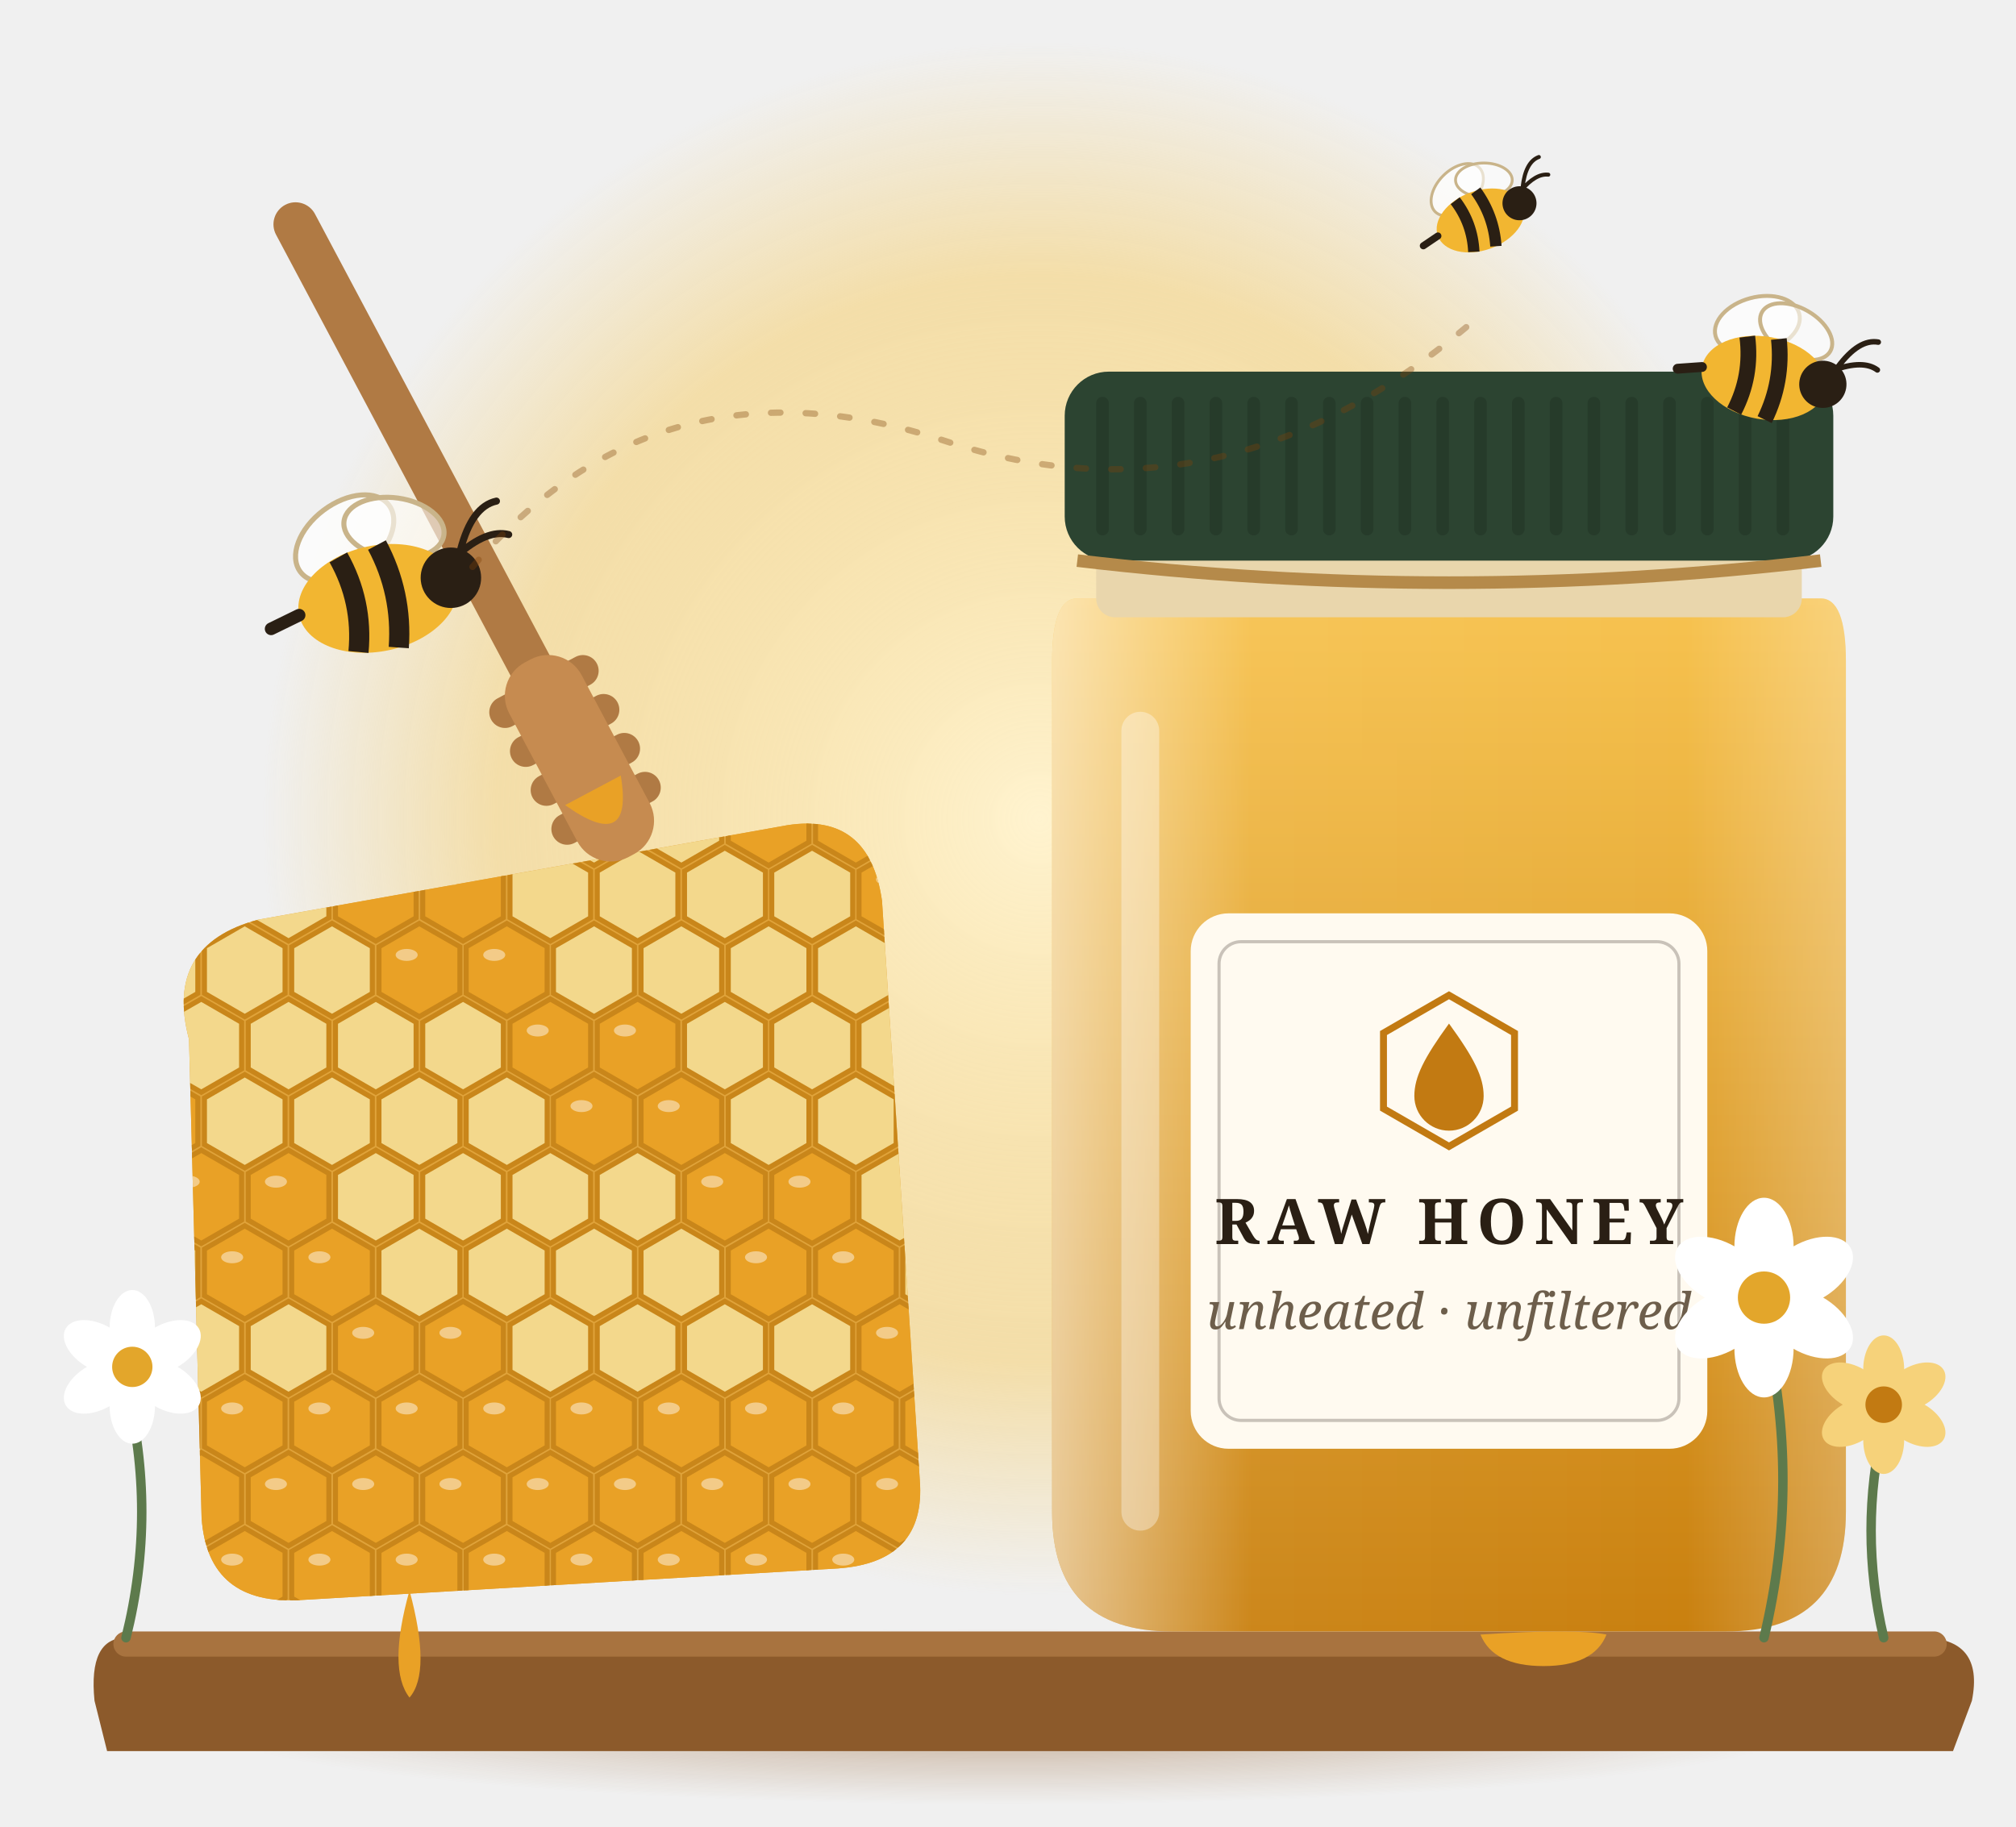
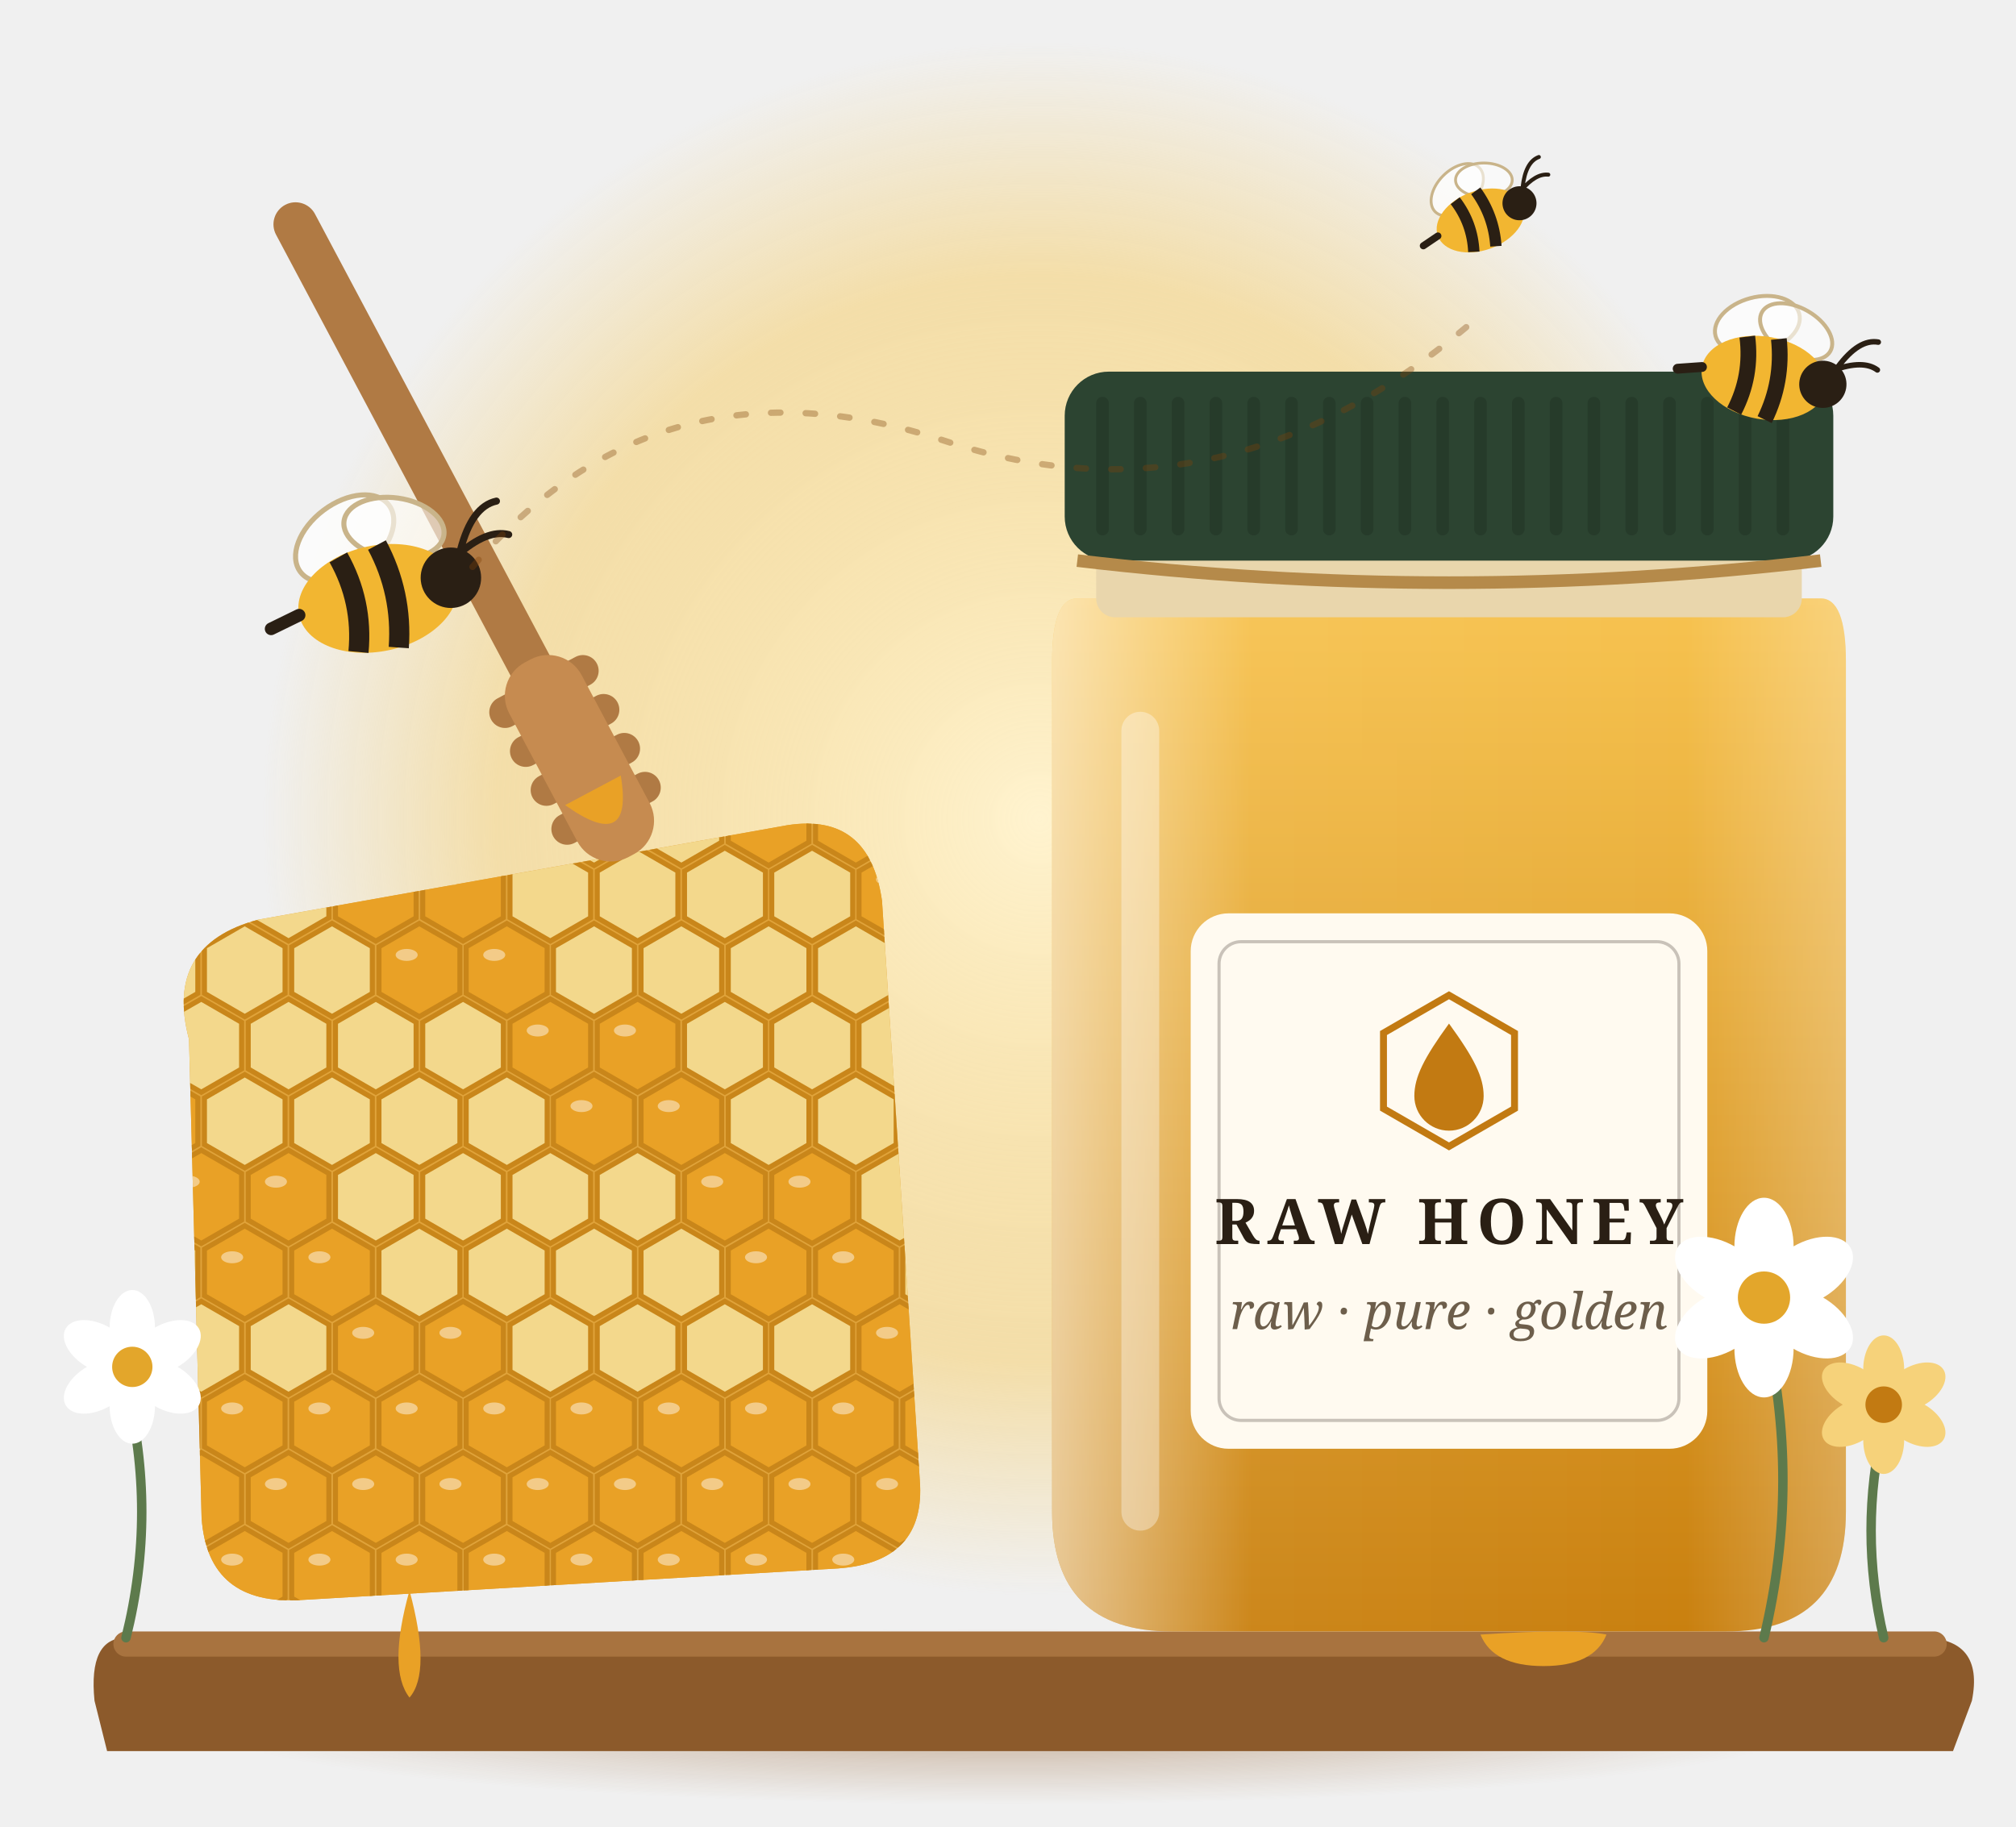
<svg xmlns="http://www.w3.org/2000/svg" viewBox="0 0 640 580" width="640" height="580">
  <defs>
    <linearGradient id="h" x1="0" y1="0" x2="0" y2="1">
      <stop offset="0" stop-color="#f7c350" />
      <stop offset="1" stop-color="#c9800f" />
    </linearGradient>
    <linearGradient id="gl" x1="0" y1="0" x2="1" y2="0">
      <stop offset="0" stop-color="#fff" stop-opacity=".55" />
      <stop offset=".25" stop-color="#fff" stop-opacity=".05" />
      <stop offset=".8" stop-color="#fff" stop-opacity="0" />
      <stop offset="1" stop-color="#fff" stop-opacity=".25" />
    </linearGradient>
    <radialGradient id="sun" cx=".5" cy=".5" r=".5">
      <stop offset="0" stop-color="#fff3cf" />
      <stop offset=".7" stop-color="#f6d27a" stop-opacity=".6" />
      <stop offset="1" stop-color="#f6d27a" stop-opacity="0" />
    </radialGradient>
    <radialGradient id="sh" cx=".5" cy=".5" r=".5">
      <stop offset="0" stop-color="#7f430a" stop-opacity=".4" />
      <stop offset="1" stop-color="#7f430a" stop-opacity="0" />
    </radialGradient>
    <clipPath id="cb">
      <path d="M60 330 Q52 300 82 292 L250 262 Q276 258 280 286 L292 470 Q294 496 266 498 L96 508 Q66 510 64 482Z" />
    </clipPath>
  </defs>
  <circle cx="330" cy="260" r="250" fill="url(#sun)" />
  <ellipse cx="320" cy="545" rx="260" ry="28" fill="url(#sh)" />
  <path d="M40 520 L610 520 Q630 520 626 540 L620 556 L34 556 L30 540 Q28 520 40 520Z" fill="#8c5a2b" />
  <rect x="36" y="518" width="582" height="8" rx="4" fill="#a8733f" />
  <path d="M60 330 Q52 300 82 292 L250 262 Q276 258 280 286 L292 470 Q294 496 266 498 L96 508 Q66 510 64 482Z" fill="#e0a33a" />
  <g clip-path="url(#cb)">
    <polygon points="62.8,267.4 50.0,274.8 37.2,267.4 37.2,252.6 50.0,245.2 62.8,252.6" fill="#f3d88c" stroke="#c9861a" stroke-width="1.6" />
    <polygon points="90.5,267.4 77.7,274.8 64.9,267.4 64.9,252.6 77.7,245.2 90.5,252.6" fill="#e9a126" stroke="#c9861a" stroke-width="1.6" />
    <ellipse cx="73.7" cy="255.2" rx="3.5" ry="1.9" fill="#fff" fill-opacity=".45" />
    <polygon points="118.2,267.4 105.4,274.8 92.6,267.4 92.6,252.6 105.4,245.2 118.2,252.6" fill="#e9a126" stroke="#c9861a" stroke-width="1.6" />
    <ellipse cx="101.4" cy="255.2" rx="3.5" ry="1.9" fill="#fff" fill-opacity=".45" />
    <polygon points="146.0,267.4 133.1,274.8 120.3,267.4 120.3,252.6 133.1,245.2 146.0,252.6" fill="#f3d88c" stroke="#c9861a" stroke-width="1.6" />
    <polygon points="173.7,267.4 160.9,274.8 148.0,267.4 148.0,252.6 160.9,245.2 173.7,252.6" fill="#f3d88c" stroke="#c9861a" stroke-width="1.6" />
    <polygon points="201.4,267.4 188.6,274.8 175.7,267.4 175.7,252.6 188.6,245.2 201.4,252.6" fill="#f3d88c" stroke="#c9861a" stroke-width="1.6" />
    <polygon points="229.1,267.4 216.3,274.8 203.5,267.4 203.5,252.6 216.3,245.2 229.1,252.6" fill="#f3d88c" stroke="#c9861a" stroke-width="1.6" />
    <polygon points="256.8,267.4 244.0,274.8 231.2,267.4 231.2,252.6 244.0,245.2 256.8,252.6" fill="#e9a126" stroke="#c9861a" stroke-width="1.6" />
    <ellipse cx="240.0" cy="255.2" rx="3.5" ry="1.9" fill="#fff" fill-opacity=".45" />
    <polygon points="284.5,267.4 271.7,274.8 258.9,267.4 258.9,252.6 271.7,245.2 284.5,252.6" fill="#e9a126" stroke="#c9861a" stroke-width="1.6" />
    <ellipse cx="267.7" cy="255.2" rx="3.5" ry="1.9" fill="#fff" fill-opacity=".45" />
    <polygon points="312.2,267.4 299.4,274.8 286.6,267.4 286.6,252.6 299.4,245.2 312.2,252.6" fill="#f3d88c" stroke="#c9861a" stroke-width="1.6" />
    <polygon points="339.9,267.4 327.1,274.8 314.3,267.4 314.3,252.6 327.1,245.2 339.9,252.6" fill="#f3d88c" stroke="#c9861a" stroke-width="1.6" />
    <polygon points="367.7,267.4 354.8,274.8 342.0,267.4 342.0,252.6 354.8,245.2 367.7,252.6" fill="#f3d88c" stroke="#c9861a" stroke-width="1.6" />
    <polygon points="76.7,291.4 63.9,298.8 51.0,291.4 51.0,276.6 63.9,269.2 76.7,276.6" fill="#f3d88c" stroke="#c9861a" stroke-width="1.6" />
    <polygon points="104.4,291.4 91.6,298.8 78.8,291.4 78.8,276.6 91.6,269.2 104.4,276.6" fill="#f3d88c" stroke="#c9861a" stroke-width="1.6" />
    <polygon points="132.1,291.4 119.3,298.8 106.5,291.4 106.5,276.6 119.3,269.2 132.1,276.6" fill="#e9a126" stroke="#c9861a" stroke-width="1.6" />
    <ellipse cx="115.3" cy="279.2" rx="3.5" ry="1.9" fill="#fff" fill-opacity=".45" />
    <polygon points="159.8,291.4 147.0,298.8 134.2,291.4 134.2,276.6 147.0,269.2 159.8,276.6" fill="#e9a126" stroke="#c9861a" stroke-width="1.6" />
    <ellipse cx="143.0" cy="279.2" rx="3.5" ry="1.9" fill="#fff" fill-opacity=".45" />
    <polygon points="187.5,291.4 174.7,298.8 161.9,291.4 161.9,276.6 174.7,269.2 187.5,276.6" fill="#f3d88c" stroke="#c9861a" stroke-width="1.6" />
    <polygon points="215.2,291.4 202.4,298.8 189.6,291.4 189.6,276.6 202.4,269.2 215.2,276.6" fill="#f3d88c" stroke="#c9861a" stroke-width="1.6" />
    <polygon points="243.0,291.4 230.1,298.8 217.3,291.4 217.3,276.6 230.1,269.2 243.0,276.6" fill="#f3d88c" stroke="#c9861a" stroke-width="1.6" />
    <polygon points="270.7,291.4 257.8,298.8 245.0,291.4 245.0,276.6 257.8,269.2 270.7,276.6" fill="#f3d88c" stroke="#c9861a" stroke-width="1.6" />
    <polygon points="298.4,291.4 285.6,298.8 272.7,291.4 272.7,276.6 285.6,269.2 298.4,276.6" fill="#e9a126" stroke="#c9861a" stroke-width="1.6" />
    <ellipse cx="281.6" cy="279.2" rx="3.5" ry="1.9" fill="#fff" fill-opacity=".45" />
    <polygon points="326.1,291.4 313.3,298.8 300.5,291.4 300.5,276.6 313.3,269.2 326.1,276.6" fill="#e9a126" stroke="#c9861a" stroke-width="1.6" />
    <ellipse cx="309.3" cy="279.2" rx="3.5" ry="1.9" fill="#fff" fill-opacity=".45" />
    <polygon points="353.8,291.4 341.0,298.8 328.2,291.4 328.2,276.6 341.0,269.2 353.8,276.6" fill="#f3d88c" stroke="#c9861a" stroke-width="1.6" />
    <polygon points="381.5,291.4 368.7,298.8 355.9,291.4 355.9,276.6 368.7,269.2 381.5,276.6" fill="#f3d88c" stroke="#c9861a" stroke-width="1.6" />
    <polygon points="62.8,315.4 50.0,322.8 37.2,315.4 37.2,300.6 50.0,293.2 62.8,300.6" fill="#f3d88c" stroke="#c9861a" stroke-width="1.6" />
    <polygon points="90.5,315.4 77.7,322.8 64.9,315.4 64.9,300.6 77.7,293.2 90.5,300.6" fill="#f3d88c" stroke="#c9861a" stroke-width="1.6" />
    <polygon points="118.2,315.4 105.4,322.8 92.6,315.4 92.6,300.6 105.4,293.2 118.2,300.6" fill="#f3d88c" stroke="#c9861a" stroke-width="1.6" />
    <polygon points="146.0,315.4 133.1,322.8 120.3,315.4 120.3,300.6 133.1,293.2 146.0,300.6" fill="#e9a126" stroke="#c9861a" stroke-width="1.6" />
    <ellipse cx="129.1" cy="303.2" rx="3.5" ry="1.9" fill="#fff" fill-opacity=".45" />
    <polygon points="173.7,315.4 160.9,322.8 148.0,315.4 148.0,300.6 160.9,293.2 173.7,300.6" fill="#e9a126" stroke="#c9861a" stroke-width="1.6" />
    <ellipse cx="156.9" cy="303.2" rx="3.5" ry="1.9" fill="#fff" fill-opacity=".45" />
    <polygon points="201.4,315.4 188.6,322.8 175.7,315.4 175.7,300.6 188.6,293.2 201.4,300.6" fill="#f3d88c" stroke="#c9861a" stroke-width="1.6" />
    <polygon points="229.1,315.4 216.3,322.8 203.5,315.4 203.5,300.6 216.3,293.2 229.1,300.6" fill="#f3d88c" stroke="#c9861a" stroke-width="1.6" />
    <polygon points="256.8,315.4 244.0,322.8 231.2,315.4 231.2,300.6 244.0,293.2 256.8,300.6" fill="#f3d88c" stroke="#c9861a" stroke-width="1.6" />
    <polygon points="284.5,315.4 271.7,322.8 258.9,315.4 258.9,300.6 271.7,293.2 284.5,300.6" fill="#f3d88c" stroke="#c9861a" stroke-width="1.6" />
    <polygon points="312.2,315.4 299.4,322.8 286.6,315.4 286.6,300.6 299.4,293.2 312.2,300.6" fill="#e9a126" stroke="#c9861a" stroke-width="1.6" />
    <ellipse cx="295.4" cy="303.2" rx="3.5" ry="1.9" fill="#fff" fill-opacity=".45" />
    <polygon points="339.9,315.4 327.1,322.8 314.3,315.4 314.3,300.6 327.1,293.2 339.9,300.6" fill="#e9a126" stroke="#c9861a" stroke-width="1.6" />
    <ellipse cx="323.1" cy="303.2" rx="3.5" ry="1.9" fill="#fff" fill-opacity=".45" />
    <polygon points="367.7,315.4 354.8,322.8 342.0,315.4 342.0,300.6 354.8,293.2 367.7,300.6" fill="#f3d88c" stroke="#c9861a" stroke-width="1.6" />
    <polygon points="76.7,339.4 63.9,346.8 51.0,339.4 51.0,324.6 63.9,317.2 76.7,324.6" fill="#f3d88c" stroke="#c9861a" stroke-width="1.6" />
    <polygon points="104.4,339.4 91.6,346.8 78.8,339.4 78.8,324.6 91.6,317.2 104.4,324.6" fill="#f3d88c" stroke="#c9861a" stroke-width="1.6" />
    <polygon points="132.1,339.4 119.3,346.8 106.5,339.4 106.5,324.6 119.3,317.2 132.1,324.6" fill="#f3d88c" stroke="#c9861a" stroke-width="1.6" />
    <polygon points="159.8,339.4 147.0,346.8 134.2,339.4 134.2,324.6 147.0,317.2 159.8,324.6" fill="#f3d88c" stroke="#c9861a" stroke-width="1.6" />
    <polygon points="187.5,339.4 174.7,346.8 161.9,339.4 161.9,324.6 174.7,317.2 187.5,324.6" fill="#e9a126" stroke="#c9861a" stroke-width="1.6" />
    <ellipse cx="170.7" cy="327.2" rx="3.5" ry="1.9" fill="#fff" fill-opacity=".45" />
    <polygon points="215.2,339.4 202.4,346.8 189.6,339.4 189.6,324.6 202.4,317.2 215.2,324.6" fill="#e9a126" stroke="#c9861a" stroke-width="1.6" />
    <ellipse cx="198.4" cy="327.2" rx="3.5" ry="1.9" fill="#fff" fill-opacity=".45" />
    <polygon points="243.0,339.4 230.1,346.8 217.3,339.4 217.3,324.6 230.1,317.2 243.0,324.6" fill="#f3d88c" stroke="#c9861a" stroke-width="1.6" />
    <polygon points="270.7,339.4 257.8,346.8 245.0,339.4 245.0,324.6 257.8,317.2 270.7,324.6" fill="#f3d88c" stroke="#c9861a" stroke-width="1.6" />
    <polygon points="298.4,339.4 285.6,346.8 272.7,339.4 272.7,324.6 285.6,317.2 298.4,324.6" fill="#f3d88c" stroke="#c9861a" stroke-width="1.6" />
    <polygon points="326.1,339.4 313.3,346.8 300.5,339.4 300.5,324.6 313.3,317.2 326.1,324.6" fill="#f3d88c" stroke="#c9861a" stroke-width="1.6" />
    <polygon points="353.8,339.4 341.0,346.8 328.2,339.4 328.2,324.6 341.0,317.2 353.8,324.6" fill="#e9a126" stroke="#c9861a" stroke-width="1.6" />
    <ellipse cx="337.0" cy="327.2" rx="3.5" ry="1.9" fill="#fff" fill-opacity=".45" />
    <polygon points="381.5,339.4 368.7,346.8 355.9,339.4 355.9,324.6 368.7,317.2 381.5,324.6" fill="#e9a126" stroke="#c9861a" stroke-width="1.6" />
    <ellipse cx="364.7" cy="327.2" rx="3.5" ry="1.9" fill="#fff" fill-opacity=".45" />
    <polygon points="62.8,363.4 50.0,370.8 37.2,363.4 37.2,348.6 50.0,341.2 62.8,348.6" fill="#e9a126" stroke="#c9861a" stroke-width="1.6" />
    <ellipse cx="46.0" cy="351.2" rx="3.5" ry="1.9" fill="#fff" fill-opacity=".45" />
    <polygon points="90.5,363.4 77.7,370.8 64.9,363.4 64.9,348.6 77.7,341.2 90.5,348.6" fill="#f3d88c" stroke="#c9861a" stroke-width="1.6" />
    <polygon points="118.2,363.4 105.4,370.8 92.6,363.4 92.6,348.6 105.4,341.2 118.2,348.6" fill="#f3d88c" stroke="#c9861a" stroke-width="1.6" />
    <polygon points="146.0,363.4 133.1,370.8 120.3,363.4 120.3,348.6 133.1,341.2 146.0,348.6" fill="#f3d88c" stroke="#c9861a" stroke-width="1.6" />
    <polygon points="173.7,363.4 160.9,370.8 148.0,363.4 148.0,348.6 160.9,341.2 173.7,348.6" fill="#f3d88c" stroke="#c9861a" stroke-width="1.6" />
    <polygon points="201.4,363.4 188.6,370.8 175.7,363.4 175.7,348.6 188.6,341.2 201.4,348.6" fill="#e9a126" stroke="#c9861a" stroke-width="1.6" />
    <ellipse cx="184.6" cy="351.2" rx="3.5" ry="1.9" fill="#fff" fill-opacity=".45" />
    <polygon points="229.1,363.4 216.3,370.8 203.5,363.4 203.5,348.6 216.3,341.2 229.1,348.6" fill="#e9a126" stroke="#c9861a" stroke-width="1.6" />
    <ellipse cx="212.3" cy="351.2" rx="3.5" ry="1.9" fill="#fff" fill-opacity=".45" />
    <polygon points="256.8,363.4 244.0,370.8 231.2,363.4 231.2,348.6 244.0,341.2 256.8,348.6" fill="#f3d88c" stroke="#c9861a" stroke-width="1.6" />
    <polygon points="284.5,363.4 271.7,370.8 258.9,363.4 258.9,348.6 271.7,341.2 284.5,348.6" fill="#f3d88c" stroke="#c9861a" stroke-width="1.6" />
    <polygon points="312.2,363.4 299.4,370.8 286.6,363.4 286.6,348.6 299.4,341.2 312.2,348.6" fill="#f3d88c" stroke="#c9861a" stroke-width="1.6" />
    <polygon points="339.9,363.4 327.1,370.8 314.3,363.4 314.3,348.6 327.1,341.2 339.9,348.6" fill="#f3d88c" stroke="#c9861a" stroke-width="1.6" />
    <polygon points="367.7,363.4 354.8,370.8 342.0,363.4 342.0,348.6 354.8,341.2 367.7,348.6" fill="#e9a126" stroke="#c9861a" stroke-width="1.6" />
    <ellipse cx="350.8" cy="351.2" rx="3.5" ry="1.9" fill="#fff" fill-opacity=".45" />
    <polygon points="76.7,387.4 63.9,394.8 51.0,387.4 51.0,372.6 63.9,365.2 76.7,372.6" fill="#e9a126" stroke="#c9861a" stroke-width="1.6" />
    <ellipse cx="59.9" cy="375.2" rx="3.5" ry="1.9" fill="#fff" fill-opacity=".45" />
    <polygon points="104.4,387.4 91.6,394.8 78.8,387.4 78.8,372.6 91.6,365.2 104.4,372.6" fill="#e9a126" stroke="#c9861a" stroke-width="1.6" />
    <ellipse cx="87.6" cy="375.2" rx="3.5" ry="1.9" fill="#fff" fill-opacity=".45" />
    <polygon points="132.1,387.4 119.3,394.8 106.5,387.4 106.5,372.6 119.3,365.2 132.1,372.6" fill="#f3d88c" stroke="#c9861a" stroke-width="1.6" />
    <polygon points="159.8,387.4 147.0,394.8 134.2,387.4 134.2,372.6 147.0,365.2 159.8,372.6" fill="#f3d88c" stroke="#c9861a" stroke-width="1.6" />
    <polygon points="187.5,387.4 174.7,394.8 161.9,387.4 161.9,372.6 174.7,365.2 187.5,372.6" fill="#f3d88c" stroke="#c9861a" stroke-width="1.6" />
    <polygon points="215.2,387.4 202.4,394.8 189.6,387.4 189.6,372.6 202.4,365.2 215.2,372.6" fill="#f3d88c" stroke="#c9861a" stroke-width="1.6" />
    <polygon points="243.0,387.4 230.1,394.8 217.3,387.4 217.3,372.6 230.1,365.2 243.0,372.6" fill="#e9a126" stroke="#c9861a" stroke-width="1.6" />
    <ellipse cx="226.1" cy="375.2" rx="3.5" ry="1.9" fill="#fff" fill-opacity=".45" />
    <polygon points="270.7,387.4 257.8,394.8 245.0,387.4 245.0,372.6 257.8,365.2 270.7,372.6" fill="#e9a126" stroke="#c9861a" stroke-width="1.6" />
    <ellipse cx="253.8" cy="375.2" rx="3.5" ry="1.9" fill="#fff" fill-opacity=".45" />
    <polygon points="298.4,387.4 285.6,394.8 272.7,387.4 272.7,372.6 285.6,365.2 298.4,372.6" fill="#f3d88c" stroke="#c9861a" stroke-width="1.6" />
    <polygon points="326.1,387.4 313.3,394.8 300.5,387.4 300.5,372.6 313.3,365.2 326.1,372.6" fill="#f3d88c" stroke="#c9861a" stroke-width="1.6" />
    <polygon points="353.8,387.4 341.0,394.8 328.2,387.4 328.2,372.6 341.0,365.2 353.8,372.6" fill="#f3d88c" stroke="#c9861a" stroke-width="1.6" />
    <polygon points="381.5,387.4 368.7,394.8 355.9,387.4 355.9,372.6 368.7,365.2 381.5,372.6" fill="#f3d88c" stroke="#c9861a" stroke-width="1.6" />
    <polygon points="62.8,411.4 50.0,418.8 37.2,411.4 37.2,396.6 50.0,389.2 62.8,396.6" fill="#f3d88c" stroke="#c9861a" stroke-width="1.6" />
    <polygon points="90.5,411.4 77.7,418.8 64.9,411.4 64.9,396.6 77.7,389.2 90.5,396.6" fill="#e9a126" stroke="#c9861a" stroke-width="1.6" />
    <ellipse cx="73.7" cy="399.2" rx="3.5" ry="1.9" fill="#fff" fill-opacity=".45" />
    <polygon points="118.2,411.4 105.4,418.8 92.6,411.4 92.6,396.6 105.4,389.2 118.2,396.6" fill="#e9a126" stroke="#c9861a" stroke-width="1.6" />
    <ellipse cx="101.4" cy="399.2" rx="3.5" ry="1.9" fill="#fff" fill-opacity=".45" />
    <polygon points="146.0,411.4 133.1,418.8 120.3,411.4 120.3,396.6 133.1,389.2 146.0,396.6" fill="#f3d88c" stroke="#c9861a" stroke-width="1.6" />
    <polygon points="173.7,411.4 160.9,418.8 148.0,411.4 148.0,396.6 160.9,389.2 173.7,396.6" fill="#f3d88c" stroke="#c9861a" stroke-width="1.6" />
    <polygon points="201.4,411.4 188.6,418.8 175.7,411.4 175.7,396.6 188.6,389.2 201.4,396.6" fill="#f3d88c" stroke="#c9861a" stroke-width="1.6" />
    <polygon points="229.1,411.4 216.3,418.8 203.5,411.4 203.5,396.6 216.3,389.2 229.1,396.6" fill="#f3d88c" stroke="#c9861a" stroke-width="1.6" />
    <polygon points="256.8,411.4 244.0,418.8 231.2,411.4 231.2,396.6 244.0,389.2 256.8,396.6" fill="#e9a126" stroke="#c9861a" stroke-width="1.6" />
    <ellipse cx="240.0" cy="399.2" rx="3.5" ry="1.9" fill="#fff" fill-opacity=".45" />
    <polygon points="284.5,411.4 271.7,418.8 258.9,411.4 258.9,396.6 271.7,389.2 284.5,396.6" fill="#e9a126" stroke="#c9861a" stroke-width="1.6" />
    <ellipse cx="267.7" cy="399.2" rx="3.5" ry="1.9" fill="#fff" fill-opacity=".45" />
    <polygon points="312.2,411.4 299.4,418.8 286.6,411.4 286.6,396.6 299.4,389.2 312.2,396.6" fill="#f3d88c" stroke="#c9861a" stroke-width="1.6" />
    <polygon points="339.9,411.4 327.1,418.8 314.3,411.4 314.3,396.6 327.1,389.2 339.9,396.6" fill="#f3d88c" stroke="#c9861a" stroke-width="1.6" />
    <polygon points="367.7,411.4 354.8,418.8 342.0,411.4 342.0,396.6 354.8,389.2 367.7,396.6" fill="#f3d88c" stroke="#c9861a" stroke-width="1.6" />
    <polygon points="76.7,435.4 63.9,442.8 51.0,435.4 51.0,420.6 63.9,413.2 76.7,420.6" fill="#f3d88c" stroke="#c9861a" stroke-width="1.6" />
    <polygon points="104.4,435.4 91.6,442.8 78.8,435.4 78.8,420.6 91.6,413.2 104.4,420.6" fill="#f3d88c" stroke="#c9861a" stroke-width="1.6" />
    <polygon points="132.1,435.4 119.3,442.8 106.5,435.4 106.5,420.6 119.3,413.2 132.1,420.6" fill="#e9a126" stroke="#c9861a" stroke-width="1.6" />
    <ellipse cx="115.3" cy="423.2" rx="3.5" ry="1.9" fill="#fff" fill-opacity=".45" />
    <polygon points="159.8,435.4 147.0,442.8 134.2,435.4 134.2,420.6 147.0,413.2 159.8,420.6" fill="#e9a126" stroke="#c9861a" stroke-width="1.6" />
    <ellipse cx="143.0" cy="423.2" rx="3.5" ry="1.9" fill="#fff" fill-opacity=".45" />
    <polygon points="187.5,435.4 174.7,442.8 161.9,435.4 161.9,420.6 174.7,413.2 187.5,420.6" fill="#f3d88c" stroke="#c9861a" stroke-width="1.6" />
    <polygon points="215.2,435.4 202.4,442.8 189.6,435.4 189.6,420.6 202.4,413.2 215.2,420.6" fill="#f3d88c" stroke="#c9861a" stroke-width="1.6" />
    <polygon points="243.0,435.4 230.1,442.8 217.3,435.4 217.3,420.6 230.1,413.2 243.0,420.6" fill="#f3d88c" stroke="#c9861a" stroke-width="1.6" />
    <polygon points="270.7,435.4 257.8,442.8 245.0,435.4 245.0,420.6 257.8,413.2 270.7,420.6" fill="#f3d88c" stroke="#c9861a" stroke-width="1.6" />
    <polygon points="298.4,435.4 285.6,442.8 272.7,435.4 272.7,420.6 285.6,413.2 298.4,420.6" fill="#e9a126" stroke="#c9861a" stroke-width="1.6" />
    <ellipse cx="281.6" cy="423.2" rx="3.5" ry="1.9" fill="#fff" fill-opacity=".45" />
    <polygon points="326.1,435.4 313.3,442.8 300.5,435.4 300.5,420.6 313.3,413.2 326.1,420.6" fill="#e9a126" stroke="#c9861a" stroke-width="1.6" />
    <ellipse cx="309.3" cy="423.2" rx="3.5" ry="1.9" fill="#fff" fill-opacity=".45" />
    <polygon points="353.8,435.4 341.0,442.8 328.2,435.4 328.2,420.6 341.0,413.2 353.8,420.6" fill="#f3d88c" stroke="#c9861a" stroke-width="1.6" />
    <polygon points="381.5,435.4 368.7,442.8 355.9,435.4 355.9,420.6 368.7,413.2 381.5,420.6" fill="#f3d88c" stroke="#c9861a" stroke-width="1.6" />
    <polygon points="62.8,459.4 50.0,466.8 37.2,459.4 37.2,444.6 50.0,437.2 62.8,444.6" fill="#e9a126" stroke="#c9861a" stroke-width="1.6" />
    <ellipse cx="46.0" cy="447.2" rx="3.5" ry="1.9" fill="#fff" fill-opacity=".45" />
    <polygon points="90.5,459.4 77.7,466.8 64.9,459.4 64.9,444.6 77.7,437.2 90.5,444.6" fill="#e9a126" stroke="#c9861a" stroke-width="1.6" />
    <ellipse cx="73.7" cy="447.2" rx="3.5" ry="1.9" fill="#fff" fill-opacity=".45" />
    <polygon points="118.2,459.4 105.4,466.8 92.6,459.4 92.6,444.6 105.4,437.2 118.2,444.6" fill="#e9a126" stroke="#c9861a" stroke-width="1.6" />
    <ellipse cx="101.4" cy="447.2" rx="3.5" ry="1.9" fill="#fff" fill-opacity=".45" />
    <polygon points="146.0,459.4 133.1,466.8 120.3,459.4 120.3,444.6 133.1,437.2 146.0,444.6" fill="#e9a126" stroke="#c9861a" stroke-width="1.6" />
    <ellipse cx="129.1" cy="447.2" rx="3.5" ry="1.9" fill="#fff" fill-opacity=".45" />
    <polygon points="173.7,459.4 160.9,466.8 148.0,459.4 148.0,444.6 160.9,437.2 173.7,444.6" fill="#e9a126" stroke="#c9861a" stroke-width="1.6" />
    <ellipse cx="156.9" cy="447.2" rx="3.5" ry="1.9" fill="#fff" fill-opacity=".45" />
    <polygon points="201.4,459.4 188.6,466.8 175.7,459.4 175.7,444.6 188.6,437.2 201.4,444.6" fill="#e9a126" stroke="#c9861a" stroke-width="1.6" />
    <ellipse cx="184.6" cy="447.2" rx="3.5" ry="1.9" fill="#fff" fill-opacity=".45" />
    <polygon points="229.1,459.4 216.3,466.8 203.5,459.4 203.5,444.6 216.3,437.2 229.1,444.6" fill="#e9a126" stroke="#c9861a" stroke-width="1.6" />
    <ellipse cx="212.3" cy="447.2" rx="3.5" ry="1.9" fill="#fff" fill-opacity=".45" />
    <polygon points="256.8,459.4 244.0,466.8 231.2,459.4 231.2,444.6 244.0,437.2 256.8,444.6" fill="#e9a126" stroke="#c9861a" stroke-width="1.6" />
    <ellipse cx="240.0" cy="447.2" rx="3.5" ry="1.9" fill="#fff" fill-opacity=".45" />
    <polygon points="284.5,459.4 271.7,466.8 258.9,459.4 258.9,444.6 271.7,437.2 284.5,444.6" fill="#e9a126" stroke="#c9861a" stroke-width="1.6" />
    <ellipse cx="267.7" cy="447.2" rx="3.5" ry="1.9" fill="#fff" fill-opacity=".45" />
    <polygon points="312.2,459.4 299.4,466.8 286.6,459.4 286.6,444.6 299.4,437.2 312.2,444.6" fill="#e9a126" stroke="#c9861a" stroke-width="1.6" />
    <ellipse cx="295.4" cy="447.2" rx="3.5" ry="1.9" fill="#fff" fill-opacity=".45" />
    <polygon points="339.9,459.4 327.1,466.8 314.3,459.4 314.3,444.6 327.1,437.2 339.9,444.6" fill="#e9a126" stroke="#c9861a" stroke-width="1.6" />
    <ellipse cx="323.1" cy="447.2" rx="3.5" ry="1.9" fill="#fff" fill-opacity=".45" />
    <polygon points="367.7,459.4 354.8,466.8 342.0,459.4 342.0,444.6 354.8,437.2 367.7,444.6" fill="#e9a126" stroke="#c9861a" stroke-width="1.6" />
    <ellipse cx="350.8" cy="447.2" rx="3.5" ry="1.9" fill="#fff" fill-opacity=".45" />
    <polygon points="76.7,483.4 63.9,490.8 51.0,483.4 51.0,468.6 63.9,461.2 76.7,468.6" fill="#e9a126" stroke="#c9861a" stroke-width="1.6" />
    <ellipse cx="59.9" cy="471.2" rx="3.5" ry="1.9" fill="#fff" fill-opacity=".45" />
    <polygon points="104.4,483.4 91.6,490.8 78.8,483.4 78.8,468.6 91.6,461.2 104.4,468.6" fill="#e9a126" stroke="#c9861a" stroke-width="1.6" />
    <ellipse cx="87.6" cy="471.2" rx="3.5" ry="1.9" fill="#fff" fill-opacity=".45" />
    <polygon points="132.1,483.4 119.3,490.8 106.5,483.4 106.5,468.6 119.3,461.2 132.1,468.6" fill="#e9a126" stroke="#c9861a" stroke-width="1.6" />
    <ellipse cx="115.3" cy="471.2" rx="3.5" ry="1.9" fill="#fff" fill-opacity=".45" />
    <polygon points="159.8,483.4 147.0,490.8 134.2,483.4 134.2,468.6 147.0,461.2 159.8,468.6" fill="#e9a126" stroke="#c9861a" stroke-width="1.6" />
    <ellipse cx="143.0" cy="471.2" rx="3.5" ry="1.9" fill="#fff" fill-opacity=".45" />
    <polygon points="187.5,483.4 174.7,490.8 161.9,483.4 161.9,468.6 174.7,461.2 187.5,468.6" fill="#e9a126" stroke="#c9861a" stroke-width="1.6" />
    <ellipse cx="170.7" cy="471.2" rx="3.5" ry="1.9" fill="#fff" fill-opacity=".45" />
    <polygon points="215.2,483.4 202.4,490.8 189.6,483.4 189.6,468.6 202.4,461.2 215.2,468.6" fill="#e9a126" stroke="#c9861a" stroke-width="1.6" />
    <ellipse cx="198.4" cy="471.2" rx="3.5" ry="1.9" fill="#fff" fill-opacity=".45" />
    <polygon points="243.0,483.4 230.1,490.8 217.3,483.4 217.3,468.6 230.1,461.2 243.0,468.6" fill="#e9a126" stroke="#c9861a" stroke-width="1.6" />
    <ellipse cx="226.1" cy="471.2" rx="3.5" ry="1.9" fill="#fff" fill-opacity=".45" />
    <polygon points="270.7,483.4 257.8,490.8 245.0,483.4 245.0,468.6 257.8,461.2 270.7,468.6" fill="#e9a126" stroke="#c9861a" stroke-width="1.6" />
    <ellipse cx="253.8" cy="471.2" rx="3.5" ry="1.9" fill="#fff" fill-opacity=".45" />
    <polygon points="298.4,483.4 285.6,490.8 272.7,483.4 272.7,468.6 285.6,461.2 298.4,468.6" fill="#e9a126" stroke="#c9861a" stroke-width="1.6" />
    <ellipse cx="281.6" cy="471.2" rx="3.5" ry="1.9" fill="#fff" fill-opacity=".45" />
    <polygon points="326.1,483.4 313.3,490.8 300.5,483.4 300.5,468.6 313.3,461.2 326.1,468.6" fill="#e9a126" stroke="#c9861a" stroke-width="1.6" />
    <ellipse cx="309.3" cy="471.2" rx="3.5" ry="1.9" fill="#fff" fill-opacity=".45" />
    <polygon points="353.8,483.4 341.0,490.8 328.2,483.4 328.2,468.6 341.0,461.2 353.8,468.6" fill="#e9a126" stroke="#c9861a" stroke-width="1.6" />
    <ellipse cx="337.0" cy="471.2" rx="3.5" ry="1.9" fill="#fff" fill-opacity=".45" />
    <polygon points="381.5,483.4 368.7,490.8 355.9,483.4 355.9,468.6 368.7,461.2 381.5,468.6" fill="#e9a126" stroke="#c9861a" stroke-width="1.6" />
    <ellipse cx="364.7" cy="471.2" rx="3.5" ry="1.9" fill="#fff" fill-opacity=".45" />
    <polygon points="62.8,507.4 50.0,514.8 37.2,507.4 37.2,492.6 50.0,485.2 62.8,492.6" fill="#e9a126" stroke="#c9861a" stroke-width="1.6" />
    <ellipse cx="46.0" cy="495.2" rx="3.5" ry="1.9" fill="#fff" fill-opacity=".45" />
    <polygon points="90.5,507.4 77.7,514.8 64.9,507.4 64.9,492.6 77.7,485.2 90.5,492.6" fill="#e9a126" stroke="#c9861a" stroke-width="1.6" />
    <ellipse cx="73.7" cy="495.2" rx="3.5" ry="1.9" fill="#fff" fill-opacity=".45" />
    <polygon points="118.2,507.4 105.4,514.8 92.6,507.4 92.6,492.6 105.4,485.2 118.2,492.6" fill="#e9a126" stroke="#c9861a" stroke-width="1.6" />
    <ellipse cx="101.4" cy="495.2" rx="3.5" ry="1.9" fill="#fff" fill-opacity=".45" />
    <polygon points="146.0,507.4 133.1,514.8 120.3,507.4 120.3,492.6 133.1,485.2 146.0,492.6" fill="#e9a126" stroke="#c9861a" stroke-width="1.6" />
    <ellipse cx="129.1" cy="495.2" rx="3.5" ry="1.9" fill="#fff" fill-opacity=".45" />
    <polygon points="173.7,507.4 160.9,514.8 148.0,507.4 148.0,492.6 160.9,485.2 173.7,492.6" fill="#e9a126" stroke="#c9861a" stroke-width="1.6" />
    <ellipse cx="156.9" cy="495.2" rx="3.5" ry="1.9" fill="#fff" fill-opacity=".45" />
    <polygon points="201.4,507.4 188.6,514.8 175.7,507.4 175.7,492.6 188.6,485.2 201.4,492.6" fill="#e9a126" stroke="#c9861a" stroke-width="1.6" />
    <ellipse cx="184.6" cy="495.2" rx="3.5" ry="1.9" fill="#fff" fill-opacity=".45" />
    <polygon points="229.1,507.4 216.3,514.8 203.5,507.4 203.5,492.6 216.3,485.2 229.1,492.6" fill="#e9a126" stroke="#c9861a" stroke-width="1.6" />
    <ellipse cx="212.3" cy="495.2" rx="3.5" ry="1.9" fill="#fff" fill-opacity=".45" />
    <polygon points="256.8,507.4 244.0,514.8 231.2,507.4 231.2,492.6 244.0,485.2 256.8,492.6" fill="#e9a126" stroke="#c9861a" stroke-width="1.6" />
    <ellipse cx="240.0" cy="495.2" rx="3.5" ry="1.9" fill="#fff" fill-opacity=".45" />
    <polygon points="284.5,507.4 271.7,514.8 258.9,507.4 258.9,492.6 271.7,485.2 284.5,492.6" fill="#e9a126" stroke="#c9861a" stroke-width="1.6" />
    <ellipse cx="267.7" cy="495.2" rx="3.5" ry="1.9" fill="#fff" fill-opacity=".45" />
    <polygon points="312.2,507.4 299.4,514.8 286.6,507.4 286.6,492.6 299.4,485.2 312.2,492.6" fill="#e9a126" stroke="#c9861a" stroke-width="1.6" />
    <ellipse cx="295.4" cy="495.2" rx="3.5" ry="1.9" fill="#fff" fill-opacity=".45" />
    <polygon points="339.9,507.4 327.1,514.8 314.3,507.4 314.3,492.6 327.1,485.2 339.9,492.6" fill="#e9a126" stroke="#c9861a" stroke-width="1.6" />
    <ellipse cx="323.1" cy="495.2" rx="3.5" ry="1.9" fill="#fff" fill-opacity=".45" />
    <polygon points="367.7,507.4 354.8,514.8 342.0,507.4 342.0,492.6 354.8,485.2 367.7,492.6" fill="#e9a126" stroke="#c9861a" stroke-width="1.6" />
    <ellipse cx="350.8" cy="495.2" rx="3.5" ry="1.9" fill="#fff" fill-opacity=".45" />
    <polygon points="76.7,531.4 63.9,538.8 51.0,531.4 51.0,516.6 63.9,509.2 76.7,516.6" fill="#e9a126" stroke="#c9861a" stroke-width="1.6" />
    <ellipse cx="59.9" cy="519.2" rx="3.5" ry="1.9" fill="#fff" fill-opacity=".45" />
    <polygon points="104.4,531.4 91.6,538.8 78.8,531.4 78.8,516.6 91.6,509.2 104.4,516.6" fill="#e9a126" stroke="#c9861a" stroke-width="1.6" />
    <ellipse cx="87.6" cy="519.2" rx="3.5" ry="1.9" fill="#fff" fill-opacity=".45" />
    <polygon points="132.1,531.4 119.3,538.8 106.5,531.4 106.5,516.6 119.3,509.2 132.1,516.6" fill="#e9a126" stroke="#c9861a" stroke-width="1.6" />
    <ellipse cx="115.3" cy="519.2" rx="3.5" ry="1.9" fill="#fff" fill-opacity=".45" />
    <polygon points="159.8,531.4 147.0,538.8 134.2,531.4 134.2,516.6 147.0,509.2 159.8,516.6" fill="#e9a126" stroke="#c9861a" stroke-width="1.6" />
    <ellipse cx="143.0" cy="519.2" rx="3.5" ry="1.9" fill="#fff" fill-opacity=".45" />
    <polygon points="187.5,531.4 174.7,538.8 161.9,531.4 161.9,516.6 174.7,509.2 187.5,516.6" fill="#e9a126" stroke="#c9861a" stroke-width="1.6" />
    <ellipse cx="170.7" cy="519.2" rx="3.5" ry="1.9" fill="#fff" fill-opacity=".45" />
    <polygon points="215.2,531.4 202.4,538.8 189.6,531.4 189.6,516.6 202.4,509.2 215.2,516.6" fill="#e9a126" stroke="#c9861a" stroke-width="1.6" />
    <ellipse cx="198.4" cy="519.2" rx="3.5" ry="1.9" fill="#fff" fill-opacity=".45" />
    <polygon points="243.0,531.4 230.1,538.8 217.3,531.4 217.3,516.6 230.1,509.2 243.0,516.6" fill="#e9a126" stroke="#c9861a" stroke-width="1.6" />
    <ellipse cx="226.1" cy="519.2" rx="3.5" ry="1.9" fill="#fff" fill-opacity=".45" />
    <polygon points="270.7,531.4 257.8,538.8 245.0,531.4 245.0,516.6 257.8,509.2 270.7,516.6" fill="#e9a126" stroke="#c9861a" stroke-width="1.6" />
    <ellipse cx="253.8" cy="519.2" rx="3.5" ry="1.9" fill="#fff" fill-opacity=".45" />
    <polygon points="298.4,531.4 285.6,538.8 272.7,531.4 272.7,516.6 285.6,509.2 298.4,516.6" fill="#e9a126" stroke="#c9861a" stroke-width="1.6" />
    <ellipse cx="281.6" cy="519.2" rx="3.5" ry="1.9" fill="#fff" fill-opacity=".45" />
    <polygon points="326.1,531.4 313.3,538.8 300.5,531.4 300.5,516.6 313.3,509.2 326.1,516.6" fill="#e9a126" stroke="#c9861a" stroke-width="1.6" />
    <ellipse cx="309.3" cy="519.2" rx="3.5" ry="1.9" fill="#fff" fill-opacity=".45" />
    <polygon points="353.8,531.4 341.0,538.8 328.2,531.4 328.2,516.6 341.0,509.2 353.8,516.6" fill="#e9a126" stroke="#c9861a" stroke-width="1.6" />
    <ellipse cx="337.0" cy="519.2" rx="3.5" ry="1.9" fill="#fff" fill-opacity=".45" />
    <polygon points="381.5,531.4 368.7,538.8 355.9,531.4 355.9,516.6 368.7,509.2 381.5,516.6" fill="#e9a126" stroke="#c9861a" stroke-width="1.6" />
    <ellipse cx="364.7" cy="519.2" rx="3.5" ry="1.9" fill="#fff" fill-opacity=".45" />
  </g>
  <path d="M130 505 q7 26 0 34 q-7 -9 0 -34" fill="#e9a126" />
  <g transform="translate(230 0)">
    <path d="M112 190 Q104 190 104 210 L104 480 Q104 518 142 518 L318 518 Q356 518 356 480 L356 210 Q356 190 348 190 Z" fill="url(#h)" />
    <path d="M104 210 L104 480 Q104 518 142 518 L318 518 Q356 518 356 480 L356 210 Q356 190 348 190 L112 190 Q104 190 104 210Z" fill="url(#gl)" />
    <rect x="126" y="226" width="12" height="260" rx="6" fill="#fff" fill-opacity=".35" />
    <rect x="118" y="172" width="224" height="24" rx="6" fill="#e9d6ac" />
    <rect x="108" y="118" width="244" height="60" rx="14" fill="#2c4431" />
    <rect x="118" y="126" width="4" height="44" rx="2" fill="#000" fill-opacity=".14" />
    <rect x="130" y="126" width="4" height="44" rx="2" fill="#000" fill-opacity=".14" />
    <rect x="142" y="126" width="4" height="44" rx="2" fill="#000" fill-opacity=".14" />
    <rect x="154" y="126" width="4" height="44" rx="2" fill="#000" fill-opacity=".14" />
    <rect x="166" y="126" width="4" height="44" rx="2" fill="#000" fill-opacity=".14" />
    <rect x="178" y="126" width="4" height="44" rx="2" fill="#000" fill-opacity=".14" />
    <rect x="190" y="126" width="4" height="44" rx="2" fill="#000" fill-opacity=".14" />
    <rect x="202" y="126" width="4" height="44" rx="2" fill="#000" fill-opacity=".14" />
    <rect x="214" y="126" width="4" height="44" rx="2" fill="#000" fill-opacity=".14" />
    <rect x="226" y="126" width="4" height="44" rx="2" fill="#000" fill-opacity=".14" />
    <rect x="238" y="126" width="4" height="44" rx="2" fill="#000" fill-opacity=".14" />
    <rect x="250" y="126" width="4" height="44" rx="2" fill="#000" fill-opacity=".14" />
    <rect x="262" y="126" width="4" height="44" rx="2" fill="#000" fill-opacity=".14" />
    <rect x="274" y="126" width="4" height="44" rx="2" fill="#000" fill-opacity=".14" />
    <rect x="286" y="126" width="4" height="44" rx="2" fill="#000" fill-opacity=".14" />
    <rect x="298" y="126" width="4" height="44" rx="2" fill="#000" fill-opacity=".14" />
    <rect x="310" y="126" width="4" height="44" rx="2" fill="#000" fill-opacity=".14" />
    <rect x="322" y="126" width="4" height="44" rx="2" fill="#000" fill-opacity=".14" />
    <rect x="334" y="126" width="4" height="44" rx="2" fill="#000" fill-opacity=".14" />
    <path d="M112 178 Q230 192 348 178" stroke="#b58a4a" stroke-width="4" fill="none" />
    <rect x="148" y="290" width="164" height="170" rx="12" fill="#fffaf0" />
    <rect x="157" y="299" width="146" height="152" rx="7" fill="none" stroke="#2a1f14" stroke-opacity=".25" />
    <polygon points="250.8,352.0 230.0,364.0 209.2,352.0 209.2,328.0 230.0,316.0 250.8,328.0" fill="none" stroke="#c27a12" stroke-width="2.2" />
    <path d="M230 325 C238 336 241 342 241 348 A11 11 0 0 1 219 348 C219 342 222 336 230 325Z" fill="#c27a12" />
    <text x="230" y="395" text-anchor="middle" font-family="Georgia, serif" font-size="20" font-weight="700" fill="#2a1f14" letter-spacing="2.5">RAW HONEY</text>
-     <text x="230" y="422" text-anchor="middle" font-family="Georgia, serif" font-style="italic" font-size="16" fill="#6d5e4b">unheated · unfiltered</text>
+     <text x="230" y="422" text-anchor="middle" font-family="Georgia, serif" font-style="italic" font-size="16" fill="#6d5e4b">raw · pure · golden</text>
  </g>
  <g transform="rotate(-28 190 250)">
    <rect x="182" y="40" width="14" height="210" rx="7" fill="#b07a44" />
    <rect x="170" y="210" width="38" height="10" rx="5" fill="#b07a44" />
    <rect x="170" y="224" width="38" height="10" rx="5" fill="#b07a44" />
    <rect x="170" y="238" width="38" height="10" rx="5" fill="#b07a44" />
    <rect x="170" y="252" width="38" height="10" rx="5" fill="#b07a44" />
    <rect x="176" y="204" width="26" height="70" rx="12" fill="#c68b50" />
    <path d="M178 250 q12 24 20 0" fill="#e9a126" />
  </g>
  <path d="M470 519 q30 -2 40 0 q-4 10 -20 10 q-16 0 -20 -10z" fill="#e9a126" />
  <path d="M560 520 Q572 470.0 560 420" stroke="#5d7a4c" stroke-width="3" fill="none" stroke-linecap="round" />
  <g transform="translate(560 412)">
    <ellipse cx="0" cy="-16.1" rx="9.4" ry="15.6" fill="#fff" transform="rotate(0.0)" />
    <ellipse cx="0" cy="-16.1" rx="9.4" ry="15.6" fill="#fff" transform="rotate(60.0)" />
    <ellipse cx="0" cy="-16.1" rx="9.4" ry="15.6" fill="#fff" transform="rotate(120.0)" />
    <ellipse cx="0" cy="-16.1" rx="9.4" ry="15.6" fill="#fff" transform="rotate(180.0)" />
    <ellipse cx="0" cy="-16.1" rx="9.4" ry="15.6" fill="#fff" transform="rotate(240.0)" />
    <ellipse cx="0" cy="-16.1" rx="9.4" ry="15.6" fill="#fff" transform="rotate(300.0)" />
    <circle r="8.3" fill="#e3a62b" />
  </g>
  <path d="M598 520 Q590 486.0 598 452" stroke="#5d7a4c" stroke-width="3" fill="none" stroke-linecap="round" />
  <g transform="translate(598 446)">
    <ellipse cx="0" cy="-11.2" rx="6.5" ry="10.8" fill="#f6d27a" transform="rotate(0.0)" />
    <ellipse cx="0" cy="-11.2" rx="6.5" ry="10.8" fill="#f6d27a" transform="rotate(60.0)" />
    <ellipse cx="0" cy="-11.2" rx="6.5" ry="10.8" fill="#f6d27a" transform="rotate(120.0)" />
    <ellipse cx="0" cy="-11.2" rx="6.5" ry="10.8" fill="#f6d27a" transform="rotate(180.0)" />
    <ellipse cx="0" cy="-11.2" rx="6.5" ry="10.8" fill="#f6d27a" transform="rotate(240.0)" />
    <ellipse cx="0" cy="-11.2" rx="6.5" ry="10.8" fill="#f6d27a" transform="rotate(300.0)" />
    <circle r="5.8" fill="#c27a12" />
  </g>
  <path d="M40 520 Q50 480.0 40 440" stroke="#5d7a4c" stroke-width="3" fill="none" stroke-linecap="round" />
  <g transform="translate(42 434)">
    <ellipse cx="0" cy="-12.4" rx="7.2" ry="12.0" fill="#fff" transform="rotate(0.0)" />
    <ellipse cx="0" cy="-12.4" rx="7.2" ry="12.0" fill="#fff" transform="rotate(60.0)" />
    <ellipse cx="0" cy="-12.4" rx="7.2" ry="12.0" fill="#fff" transform="rotate(120.0)" />
    <ellipse cx="0" cy="-12.4" rx="7.2" ry="12.0" fill="#fff" transform="rotate(180.0)" />
    <ellipse cx="0" cy="-12.4" rx="7.2" ry="12.0" fill="#fff" transform="rotate(240.0)" />
    <ellipse cx="0" cy="-12.4" rx="7.2" ry="12.0" fill="#fff" transform="rotate(300.0)" />
    <circle r="6.4" fill="#e3a62b" />
  </g>
  <g transform="translate(120 190) rotate(-12) scale(1.6)">
    <ellipse cx="-4" cy="-13" rx="11" ry="7" fill="#fff" fill-opacity=".75" stroke="#c9b48a" stroke-width="1" transform="rotate(-25 -4 -13)" />
    <ellipse cx="6" cy="-13" rx="10" ry="6" fill="#fff" fill-opacity=".6" stroke="#c9b48a" stroke-width="1" transform="rotate(20 6 -13)" />
    <ellipse cx="0" cy="0" rx="16" ry="10.5" fill="#f2b631" />
    <path d="M-6 -9.6 Q-3 0 -6 9.6 M2 -10.4 Q5 0 2 10.4" stroke="#2a1f14" stroke-width="4" fill="none" />
    <circle cx="15" cy="-1" r="6" fill="#2a1f14" />
    <path d="M-16 0 l-6 1.5" stroke="#2a1f14" stroke-width="2.5" stroke-linecap="round" />
    <path d="M18 -6 q4 -8 9 -8 M17 -5 q7 -4 11 -2" stroke="#2a1f14" stroke-width="1.4" fill="none" stroke-linecap="round" />
  </g>
  <g transform="translate(560 120) rotate(10) scale(1.25)">
    <ellipse cx="-4" cy="-13" rx="11" ry="7" fill="#fff" fill-opacity=".75" stroke="#c9b48a" stroke-width="1" transform="rotate(-25 -4 -13)" />
    <ellipse cx="6" cy="-13" rx="10" ry="6" fill="#fff" fill-opacity=".6" stroke="#c9b48a" stroke-width="1" transform="rotate(20 6 -13)" />
    <ellipse cx="0" cy="0" rx="16" ry="10.5" fill="#f2b631" />
    <path d="M-6 -9.6 Q-3 0 -6 9.6 M2 -10.4 Q5 0 2 10.4" stroke="#2a1f14" stroke-width="4" fill="none" />
    <circle cx="15" cy="-1" r="6" fill="#2a1f14" />
    <path d="M-16 0 l-6 1.5" stroke="#2a1f14" stroke-width="2.5" stroke-linecap="round" />
    <path d="M18 -6 q4 -8 9 -8 M17 -5 q7 -4 11 -2" stroke="#2a1f14" stroke-width="1.4" fill="none" stroke-linecap="round" />
  </g>
  <g transform="translate(470 70) rotate(-20) scale(0.9)">
    <ellipse cx="-4" cy="-13" rx="11" ry="7" fill="#fff" fill-opacity=".75" stroke="#c9b48a" stroke-width="1" transform="rotate(-25 -4 -13)" />
    <ellipse cx="6" cy="-13" rx="10" ry="6" fill="#fff" fill-opacity=".6" stroke="#c9b48a" stroke-width="1" transform="rotate(20 6 -13)" />
    <ellipse cx="0" cy="0" rx="16" ry="10.5" fill="#f2b631" />
    <path d="M-6 -9.6 Q-3 0 -6 9.6 M2 -10.4 Q5 0 2 10.4" stroke="#2a1f14" stroke-width="4" fill="none" />
    <circle cx="15" cy="-1" r="6" fill="#2a1f14" />
    <path d="M-16 0 l-6 1.5" stroke="#2a1f14" stroke-width="2.5" stroke-linecap="round" />
    <path d="M18 -6 q4 -8 9 -8 M17 -5 q7 -4 11 -2" stroke="#2a1f14" stroke-width="1.4" fill="none" stroke-linecap="round" />
  </g>
  <path d="M150 180 q60 -70 150 -40 t170 -40" stroke="#7f430a" stroke-opacity=".35" stroke-width="2" stroke-dasharray="3 8" fill="none" stroke-linecap="round" />
</svg>
